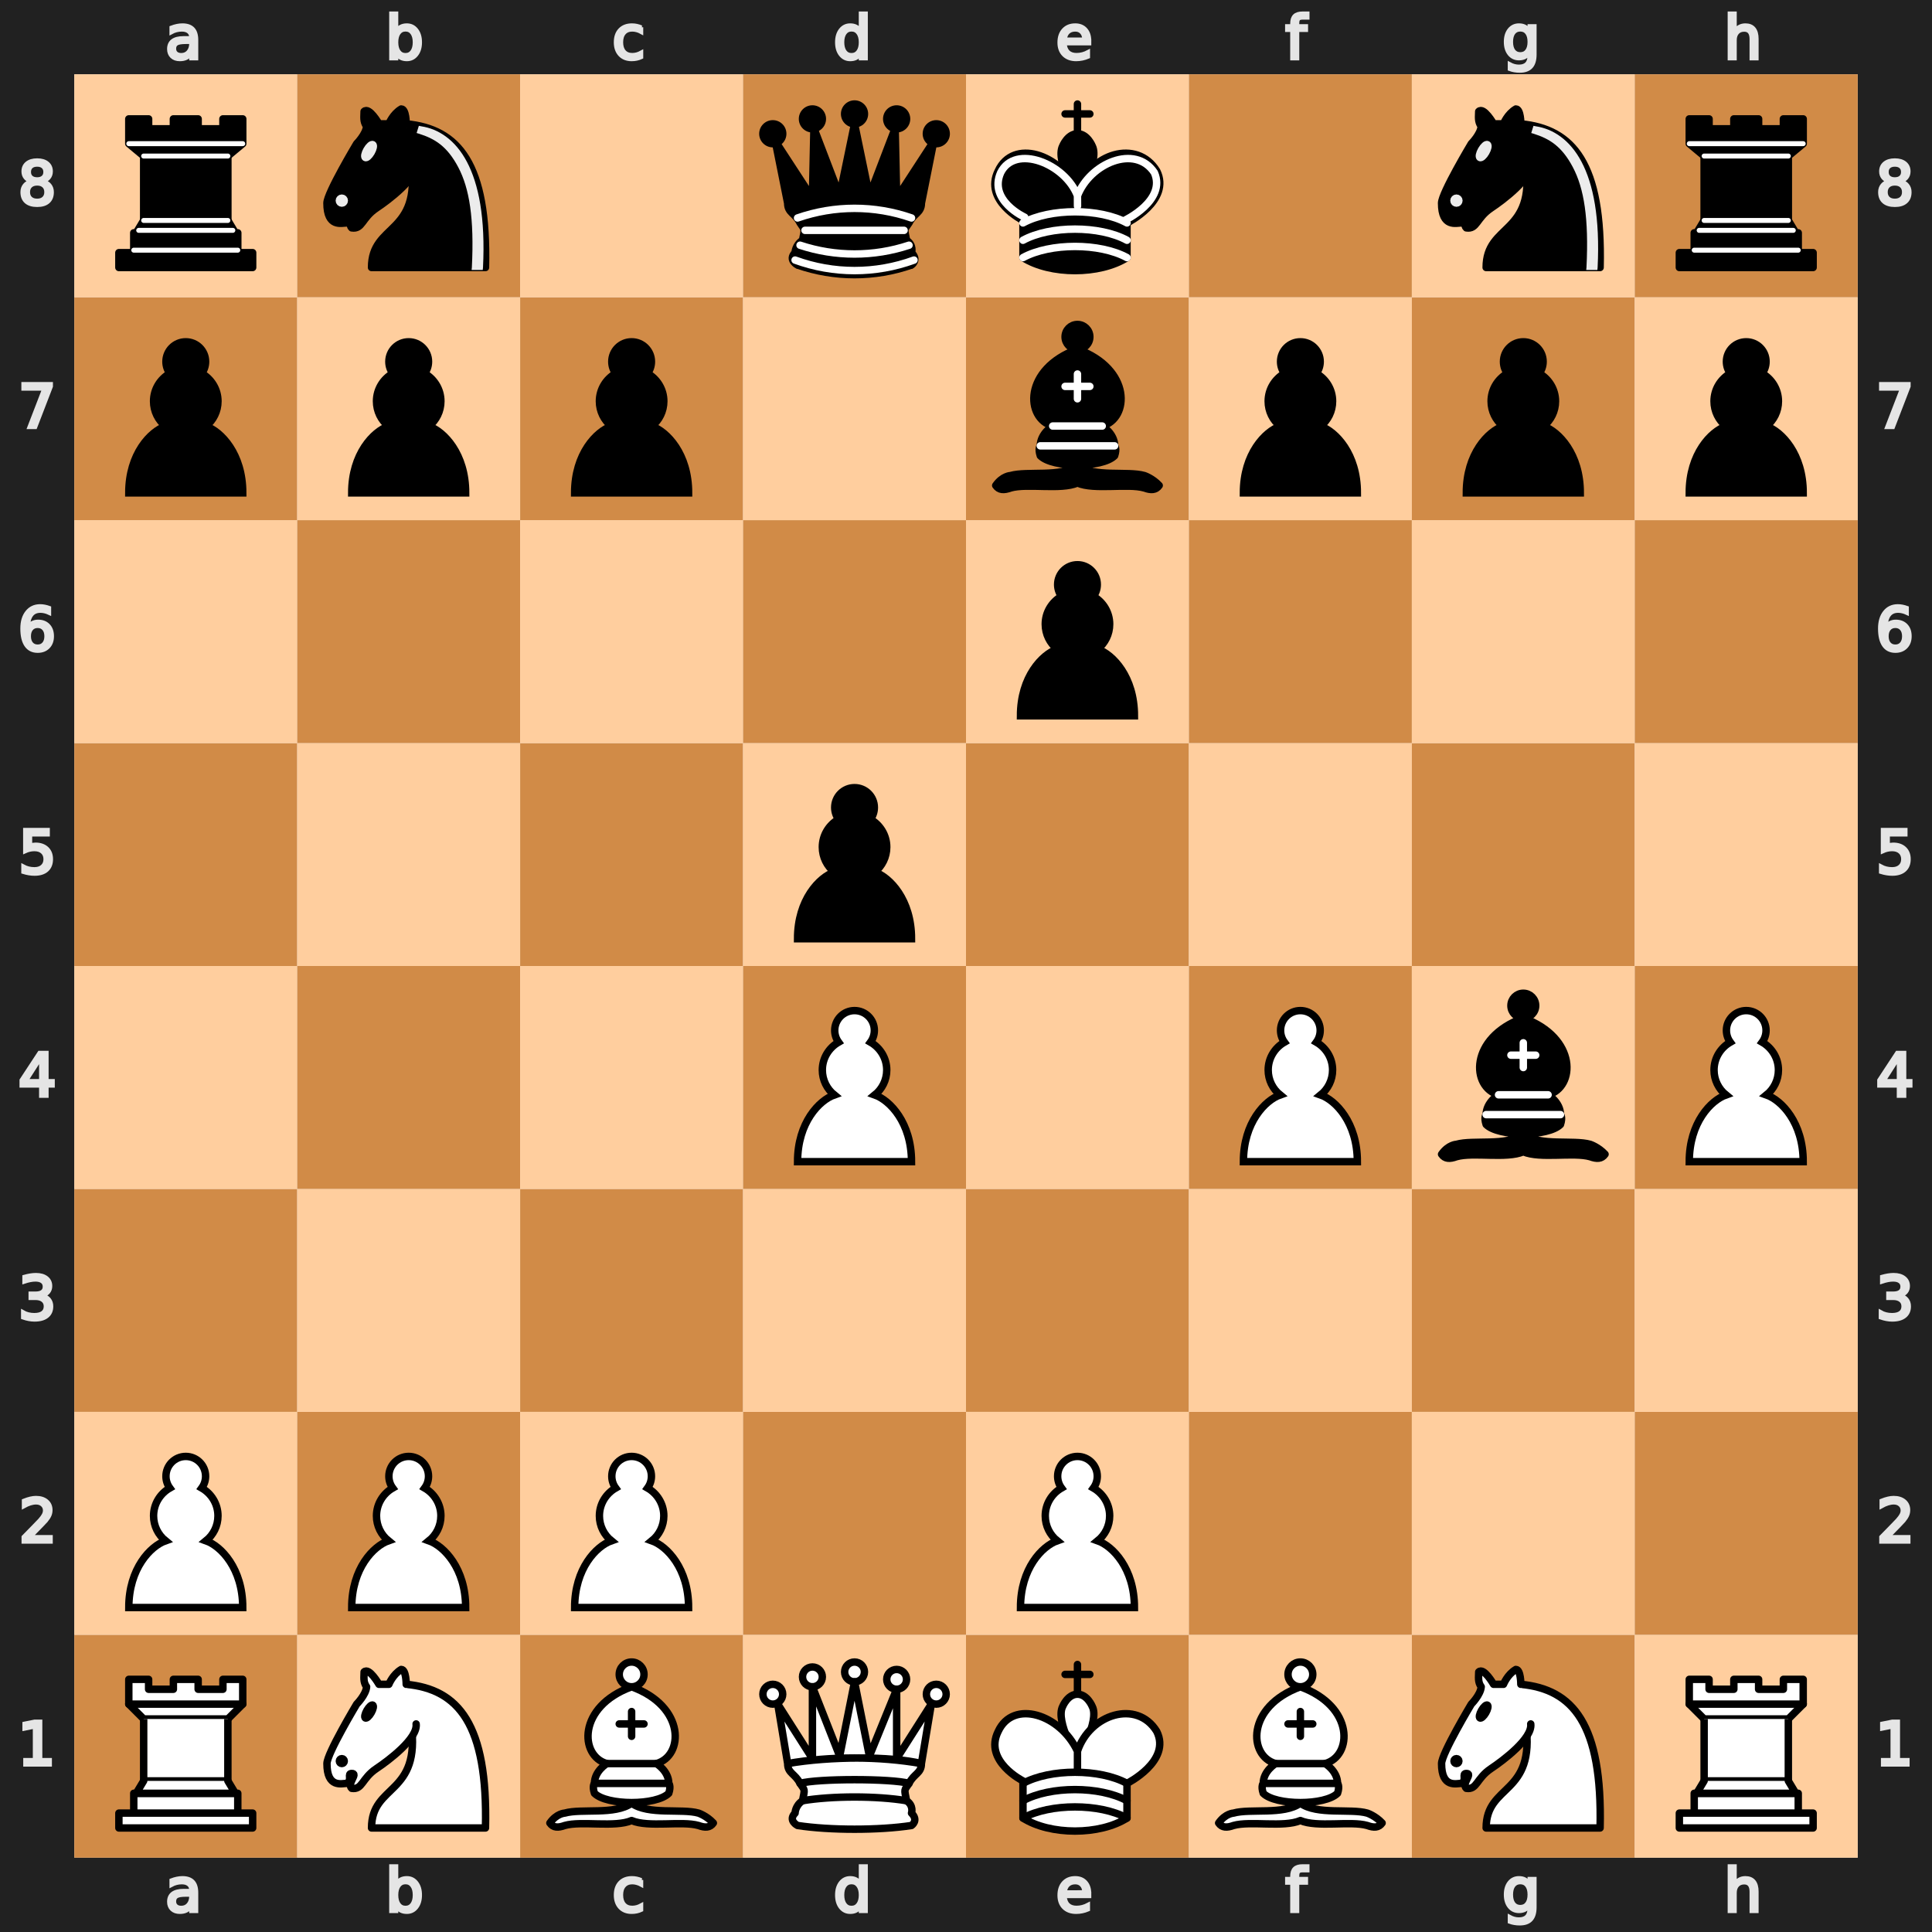
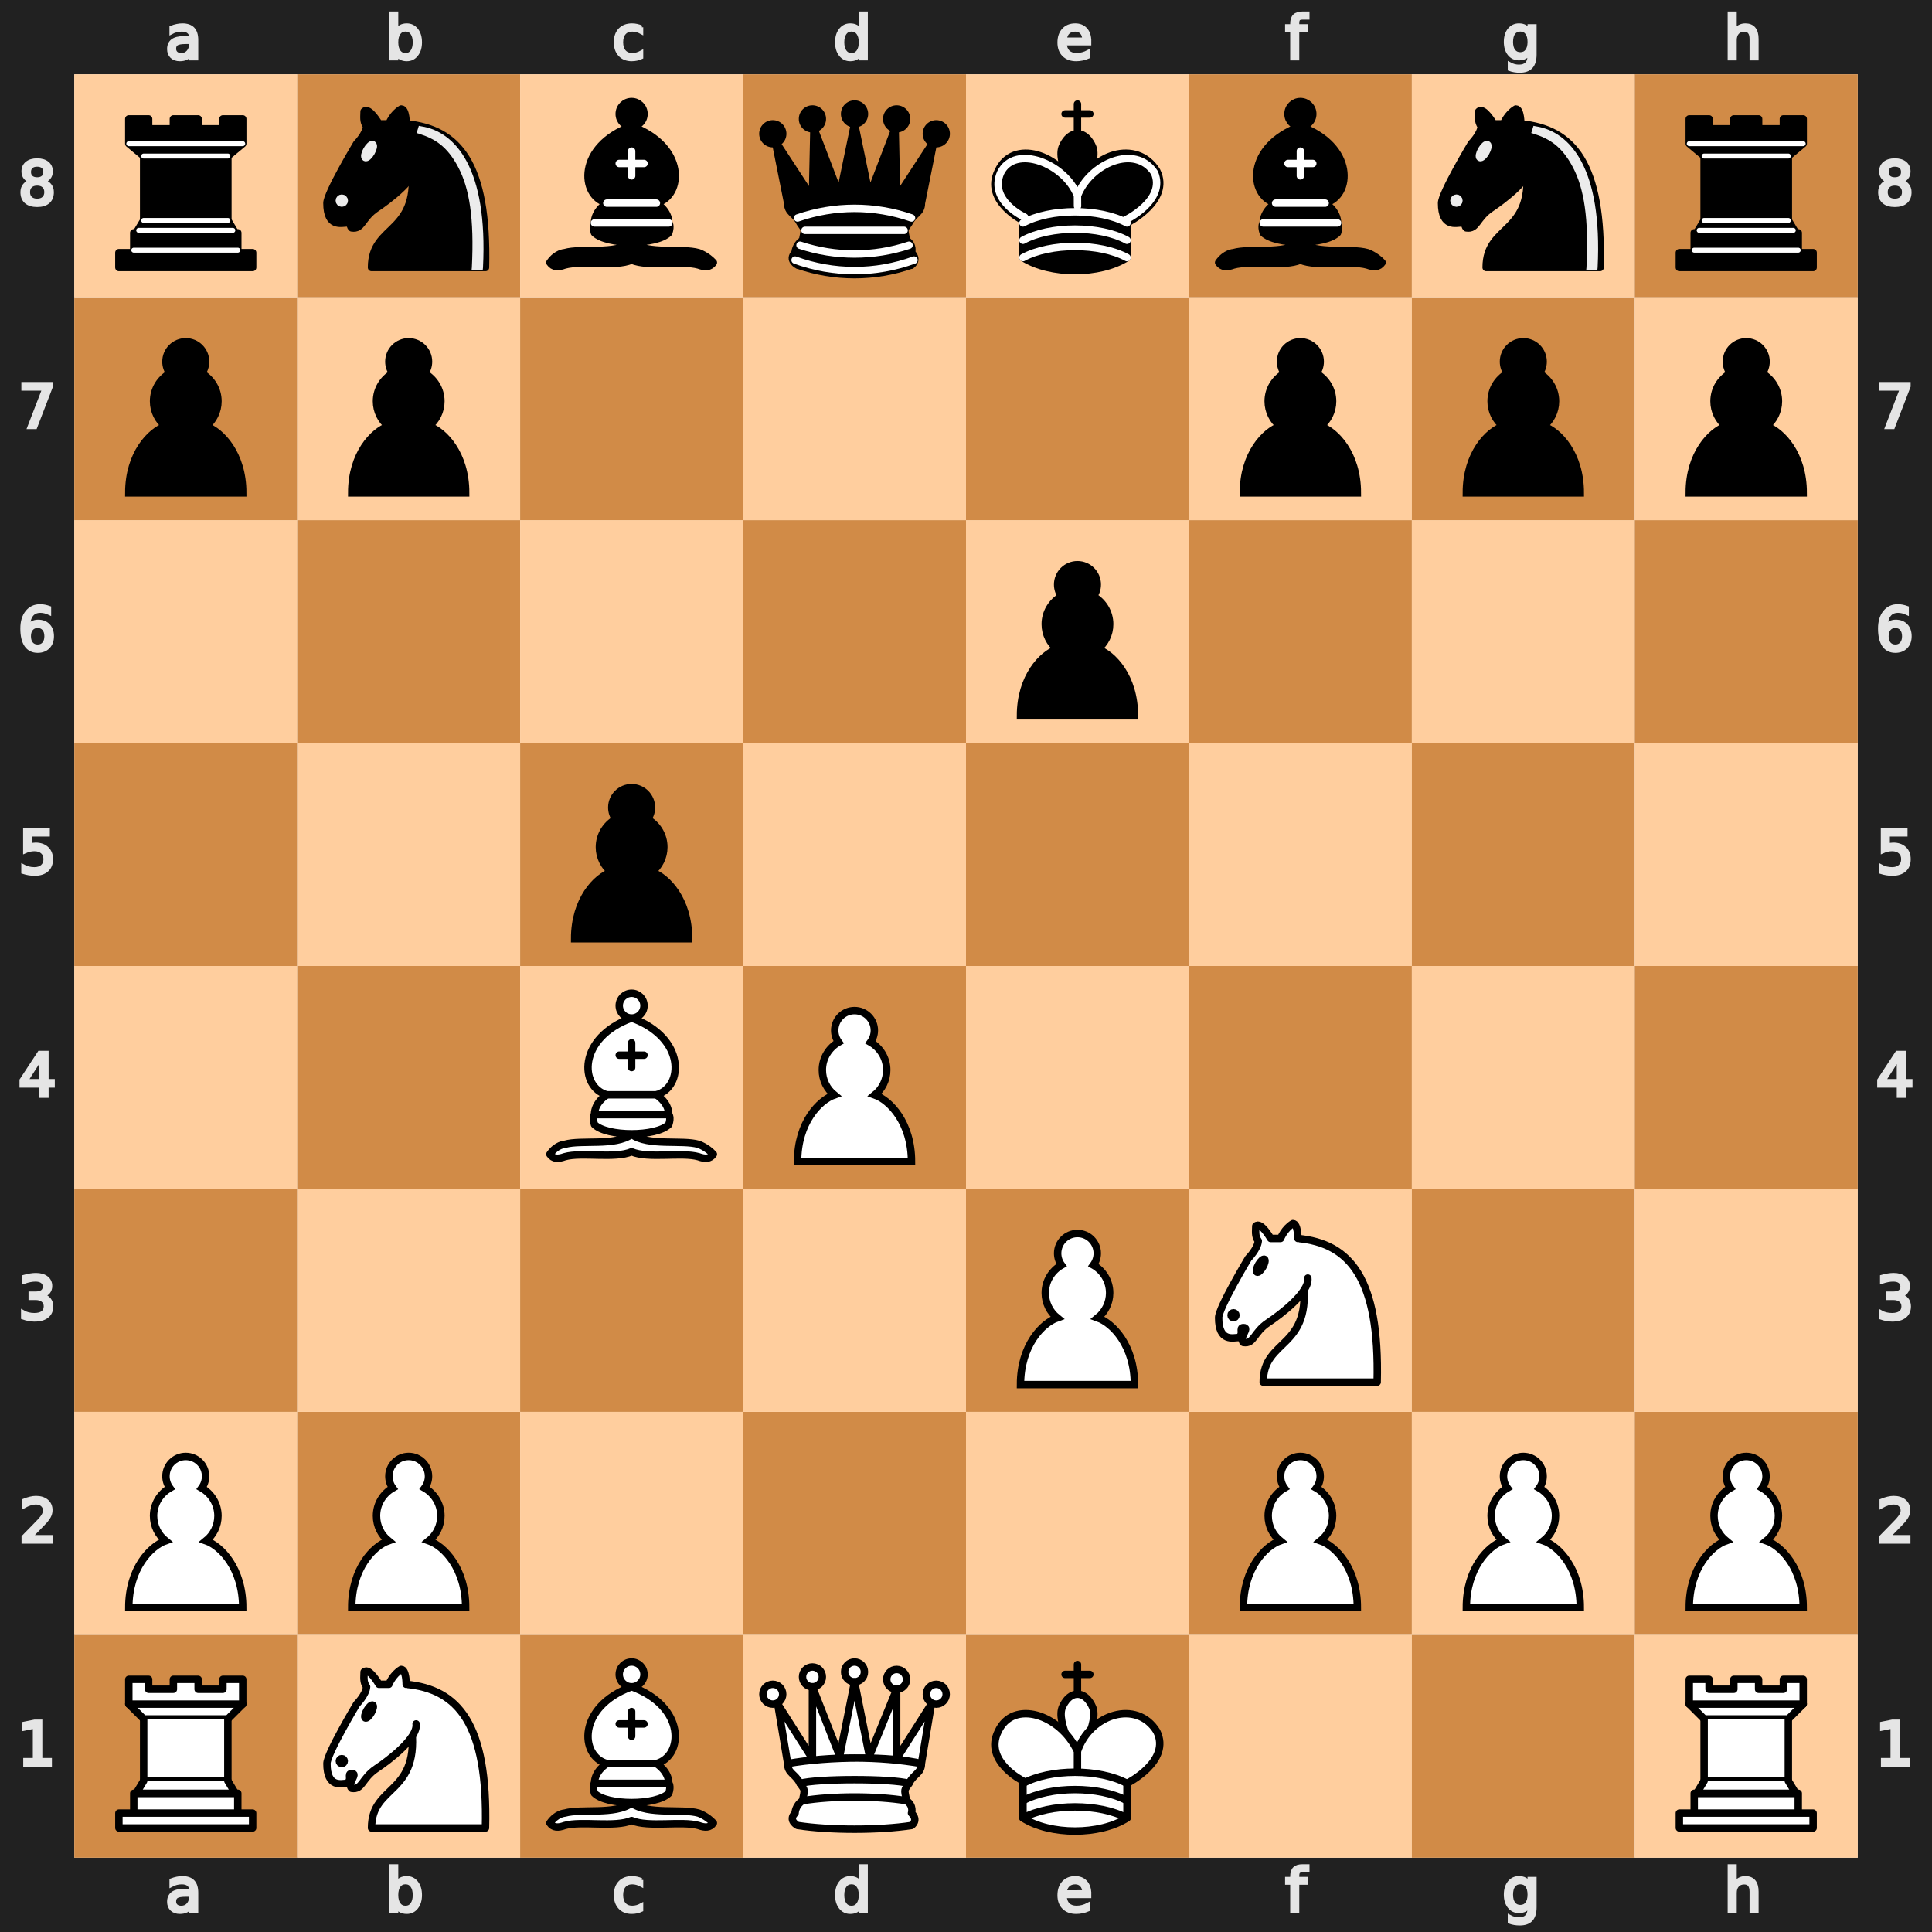
<svg xmlns="http://www.w3.org/2000/svg" xmlns:xlink="http://www.w3.org/1999/xlink" viewBox="0 0 390 390">
  <defs>
    <g id="white-pawn" class="white pawn">
      <path d="M22.5 9c-2.21 0-4 1.79-4 4 0 .89.29 1.71.78 2.38C17.33 16.5 16 18.59 16 21c0 2.03.94 3.84 2.41 5.03-3 1.06-7.41 5.55-7.41 13.47h23c0-7.92-4.41-12.41-7.41-13.47 1.47-1.19 2.41-3 2.41-5.03 0-2.41-1.33-4.5-3.28-5.62.49-.67.78-1.49.78-2.38 0-2.21-1.79-4-4-4z" fill="#fff" stroke="#000" stroke-width="1.5" stroke-linecap="round" />
    </g>
    <g id="white-knight" class="white knight" fill="none" fill-rule="evenodd" stroke="#000" stroke-width="1.5" stroke-linecap="round" stroke-linejoin="round">
      <path d="M 22,10 C 32.5,11 38.5,18 38,39 L 15,39 C 15,30 25,32.5 23,18" style="fill:#ffffff; stroke:#000000;" />
      <path d="M 24,18 C 24.38,20.91 18.45,25.37 16,27 C 13,29 13.18,31.34 11,31 C 9.958,30.06 12.41,27.96 11,28 C 10,28 11.19,29.23 10,30 C 9,30 5.997,31 6,26 C 6,24 12,14 12,14 C 12,14 13.89,12.1 14,10.5 C 13.27,9.506 13.5,8.5 13.5,7.5 C 14.5,6.5 16.5,10 16.5,10 L 18.5,10 C 18.5,10 19.28,8.008 21,7 C 22,7 22,10 22,10" style="fill:#ffffff; stroke:#000000;" />
      <path d="M 9.5 25.5 A 0.5 0.5 0 1 1 8.5,25.5 A 0.5 0.5 0 1 1 9.5 25.5 z" style="fill:#000000; stroke:#000000;" />
      <path d="M 15 15.5 A 0.5 1.5 0 1 1 14,15.5 A 0.5 1.5 0 1 1 15 15.5 z" transform="matrix(0.866,0.5,-0.5,0.866,9.693,-5.173)" style="fill:#000000; stroke:#000000;" />
    </g>
    <g id="white-bishop" class="white bishop" fill="none" fill-rule="evenodd" stroke="#000" stroke-width="1.5" stroke-linecap="round" stroke-linejoin="round">
      <g fill="#fff" stroke-linecap="butt">
        <path d="M9 36c3.39-.97 10.11.43 13.5-2 3.39 2.43 10.11 1.03 13.5 2 0 0 1.65.54 3 2-.68.97-1.65.99-3 .5-3.39-.97-10.11.46-13.5-1-3.39 1.46-10.11.03-13.5 1-1.354.49-2.323.47-3-.5 1.354-1.94 3-2 3-2zM15 32c2.5 2.5 12.5 2.5 15 0 .5-1.5 0-2 0-2 0-2.5-2.5-4-2.5-4 5.5-1.5 6-11.5-5-15.5-11 4-10.5 14-5 15.5 0 0-2.5 1.5-2.5 4 0 0-.5.5 0 2zM25 8a2.5 2.5 0 1 1-5 0 2.5 2.5 0 1 1 5 0z" />
      </g>
      <path d="M17.5 26h10M15 30h15m-7.5-14.5v5M20 18h5" stroke-linejoin="miter" />
    </g>
    <g id="white-rook" class="white rook" fill="#fff" fill-rule="evenodd" stroke="#000" stroke-width="1.5" stroke-linecap="round" stroke-linejoin="round">
      <path d="M9 39h27v-3H9v3zM12 36v-4h21v4H12zM11 14V9h4v2h5V9h5v2h5V9h4v5" stroke-linecap="butt" />
      <path d="M34 14l-3 3H14l-3-3" />
      <path d="M31 17v12.5H14V17" stroke-linecap="butt" stroke-linejoin="miter" />
      <path d="M31 29.5l1.5 2.5h-20l1.5-2.5" />
      <path d="M11 14h23" fill="none" stroke-linejoin="miter" />
    </g>
    <g id="white-queen" class="white queen" fill="#fff" fill-rule="evenodd" stroke="#000" stroke-width="1.5" stroke-linecap="round" stroke-linejoin="round">
      <path d="M8 12a2 2 0 1 1-4 0 2 2 0 1 1 4 0zM24.5 7.5a2 2 0 1 1-4 0 2 2 0 1 1 4 0zM41 12a2 2 0 1 1-4 0 2 2 0 1 1 4 0zM16 8.5a2 2 0 1 1-4 0 2 2 0 1 1 4 0zM33 9a2 2 0 1 1-4 0 2 2 0 1 1 4 0z" />
      <path d="M9 26c8.5-1.5 21-1.5 27 0l2-12-7 11V11l-5.5 13.5-3-15-3 15-5.5-14V25L7 14l2 12zM9 26c0 2 1.5 2 2.5 4 1 1.5 1 1 .5 3.5-1.5 1-1.5 2.5-1.5 2.5-1.5 1.5.5 2.5.5 2.5 6.5 1 16.5 1 23 0 0 0 1.5-1 0-2.5 0 0 .5-1.5-1-2.5-.5-2.5-.5-2 .5-3.5 1-2 2.5-2 2.5-4-8.5-1.5-18.5-1.5-27 0z" stroke-linecap="butt" />
      <path d="M11.5 30c3.5-1 18.5-1 22 0M12 33.5c6-1 15-1 21 0" fill="none" />
    </g>
    <g id="white-king" class="white king" fill="none" fill-rule="evenodd" stroke="#000" stroke-width="1.5" stroke-linecap="round" stroke-linejoin="round">
      <path d="M22.5 11.63V6M20 8h5" stroke-linejoin="miter" />
      <path d="M22.5 25s4.5-7.5 3-10.5c0 0-1-2.5-3-2.5s-3 2.5-3 2.5c-1.5 3 3 10.5 3 10.5" fill="#fff" stroke-linecap="butt" stroke-linejoin="miter" />
      <path d="M11.5 37c5.5 3.5 15.5 3.5 21 0v-7s9-4.5 6-10.5c-4-6.5-13.5-3.5-16 4V27v-3.5c-3.5-7.5-13-10.5-16-4-3 6 5 10 5 10V37z" fill="#fff" />
      <path d="M11.5 30c5.5-3 15.5-3 21 0m-21 3.5c5.5-3 15.5-3 21 0m-21 3.5c5.5-3 15.5-3 21 0" />
    </g>
    <g id="black-pawn" class="black pawn">
      <path d="M22.5 9c-2.21 0-4 1.79-4 4 0 .89.29 1.71.78 2.38C17.33 16.5 16 18.59 16 21c0 2.03.94 3.84 2.41 5.03-3 1.06-7.41 5.55-7.41 13.47h23c0-7.92-4.41-12.41-7.41-13.47 1.47-1.19 2.41-3 2.41-5.03 0-2.41-1.33-4.5-3.28-5.62.49-.67.78-1.49.78-2.38 0-2.21-1.79-4-4-4z" fill="#000" stroke="#000" stroke-width="1.5" stroke-linecap="round" />
    </g>
    <g id="black-knight" class="black knight" fill="none" fill-rule="evenodd" stroke="#000" stroke-width="1.5" stroke-linecap="round" stroke-linejoin="round">
      <path d="M 22,10 C 32.5,11 38.5,18 38,39 L 15,39 C 15,30 25,32.5 23,18" style="fill:#000000; stroke:#000000;" />
      <path d="M 24,18 C 24.38,20.91 18.45,25.37 16,27 C 13,29 13.18,31.34 11,31 C 9.958,30.06 12.41,27.96 11,28 C 10,28 11.19,29.23 10,30 C 9,30 5.997,31 6,26 C 6,24 12,14 12,14 C 12,14 13.89,12.1 14,10.5 C 13.27,9.506 13.5,8.5 13.5,7.5 C 14.5,6.5 16.5,10 16.5,10 L 18.5,10 C 18.5,10 19.28,8.008 21,7 C 22,7 22,10 22,10" style="fill:#000000; stroke:#000000;" />
      <path d="M 9.5 25.5 A 0.5 0.5 0 1 1 8.5,25.5 A 0.5 0.5 0 1 1 9.5 25.5 z" style="fill:#ececec; stroke:#ececec;" />
      <path d="M 15 15.5 A 0.5 1.5 0 1 1 14,15.5 A 0.5 1.5 0 1 1 15 15.5 z" transform="matrix(0.866,0.5,-0.5,0.866,9.693,-5.173)" style="fill:#ececec; stroke:#ececec;" />
      <path d="M 24.55,10.4 L 24.1,11.85 L 24.6,12 C 27.75,13 30.25,14.49 32.5,18.75 C 34.75,23.01 35.75,29.06 35.25,39 L 35.2,39.5 L 37.45,39.5 L 37.5,39 C 38,28.94 36.62,22.15 34.25,17.66 C 31.88,13.17 28.46,11.02 25.06,10.5 L 24.55,10.4 z " style="fill:#ececec; stroke:none;" />
    </g>
    <g id="black-bishop" class="black bishop" fill="none" fill-rule="evenodd" stroke="#000" stroke-width="1.5" stroke-linecap="round" stroke-linejoin="round">
      <path d="M9 36c3.39-.97 10.11.43 13.5-2 3.39 2.43 10.11 1.03 13.5 2 0 0 1.65.54 3 2-.68.97-1.65.99-3 .5-3.39-.97-10.11.46-13.5-1-3.39 1.46-10.11.03-13.5 1-1.354.49-2.323.47-3-.5 1.354-1.94 3-2 3-2zm6-4c2.5 2.5 12.5 2.5 15 0 .5-1.5 0-2 0-2 0-2.5-2.5-4-2.5-4 5.5-1.5 6-11.5-5-15.5-11 4-10.5 14-5 15.5 0 0-2.5 1.5-2.5 4 0 0-.5.5 0 2zM25 8a2.5 2.5 0 1 1-5 0 2.5 2.5 0 1 1 5 0z" fill="#000" stroke-linecap="butt" />
      <path d="M17.5 26h10M15 30h15m-7.5-14.5v5M20 18h5" stroke="#fff" stroke-linejoin="miter" />
    </g>
    <g id="black-rook" class="black rook" fill="#000" fill-rule="evenodd" stroke="#000" stroke-width="1.5" stroke-linecap="round" stroke-linejoin="round">
      <path d="M9 39h27v-3H9v3zM12.5 32l1.5-2.5h17l1.5 2.5h-20zM12 36v-4h21v4H12z" stroke-linecap="butt" />
      <path d="M14 29.5v-13h17v13H14z" stroke-linecap="butt" stroke-linejoin="miter" />
      <path d="M14 16.5L11 14h23l-3 2.5H14zM11 14V9h4v2h5V9h5v2h5V9h4v5H11z" stroke-linecap="butt" />
      <path d="M12 35.5h21M13 31.5h19M14 29.5h17M14 16.5h17M11 14h23" fill="none" stroke="#fff" stroke-width="1" stroke-linejoin="miter" />
    </g>
    <g id="black-queen" class="black queen" fill="#000" fill-rule="evenodd" stroke="#000" stroke-width="1.5" stroke-linecap="round" stroke-linejoin="round">
      <g fill="#000" stroke="none">
        <circle cx="6" cy="12" r="2.75" />
        <circle cx="14" cy="9" r="2.75" />
        <circle cx="22.5" cy="8" r="2.75" />
        <circle cx="31" cy="9" r="2.75" />
        <circle cx="39" cy="12" r="2.75" />
      </g>
      <path d="M9 26c8.5-1.5 21-1.5 27 0l2.5-12.5L31 25l-.3-14.1-5.2 13.6-3-14.5-3 14.5-5.2-13.6L14 25 6.5 13.5 9 26zM9 26c0 2 1.5 2 2.5 4 1 1.5 1 1 .5 3.5-1.5 1-1.5 2.5-1.5 2.5-1.5 1.5.5 2.5.5 2.5 6.5 1 16.5 1 23 0 0 0 1.5-1 0-2.5 0 0 .5-1.5-1-2.5-.5-2.5-.5-2 .5-3.5 1-2 2.5-2 2.5-4-8.5-1.5-18.5-1.5-27 0z" stroke-linecap="butt" />
      <path d="M11 38.5a35 35 1 0 0 23 0" fill="none" stroke-linecap="butt" />
      <path d="M11 29a35 35 1 0 1 23 0M12.5 31.5h20M11.5 34.5a35 35 1 0 0 22 0M10.5 37.5a35 35 1 0 0 24 0" fill="none" stroke="#fff" />
    </g>
    <g id="black-king" class="black king" fill="none" fill-rule="evenodd" stroke="#000" stroke-width="1.5" stroke-linecap="round" stroke-linejoin="round">
      <path d="M22.5 11.63V6" stroke-linejoin="miter" />
      <path d="M22.5 25s4.5-7.5 3-10.5c0 0-1-2.5-3-2.5s-3 2.5-3 2.5c-1.5 3 3 10.5 3 10.5" fill="#000" stroke-linecap="butt" stroke-linejoin="miter" />
      <path d="M11.5 37c5.5 3.5 15.5 3.5 21 0v-7s9-4.5 6-10.5c-4-6.5-13.5-3.5-16 4V27v-3.5c-3.5-7.5-13-10.5-16-4-3 6 5 10 5 10V37z" fill="#000" />
      <path d="M20 8h5" stroke-linejoin="miter" />
      <path d="M32 29.5s8.5-4 6.03-9.65C34.15 14 25 18 22.5 24.5l.01 2.1-.01-2.1C20 18 9.906 14 6.997 19.85c-2.497 5.65 4.853 9 4.853 9M11.5 30c5.5-3 15.5-3 21 0m-21 3.5c5.5-3 15.5-3 21 0m-21 3.5c5.5-3 15.5-3 21 0" stroke="#fff" />
    </g>
  </defs>
  <rect x="7.5" y="7.5" width="375" height="375" fill="none" stroke="#212121" stroke-width="15" />
  <g transform="translate(20, 1) scale(0.75, 0.75)" fill="#e5e5e5" stroke="#e5e5e5">
    <path d="M23.328 10.016q-1.742 0-2.414.398-.672.398-.672 1.36 0 .765.5 1.218.508.445 1.375.445 1.196 0 1.914-.843.727-.852.727-2.258v-.32zm2.867-.594v4.992h-1.437v-1.328q-.492.797-1.227 1.18-.734.375-1.797.375-1.343 0-2.14-.75-.79-.758-.79-2.024 0-1.476.985-2.226.992-.75 2.953-.75h2.016V8.75q0-.992-.656-1.531-.649-.547-1.829-.547-.75 0-1.46.18-.711.18-1.368.539V6.062q.79-.304 1.532-.453.742-.156 1.445-.156 1.898 0 2.836.984.937.985.937 2.985z" />
  </g>
  <g transform="translate(20, 375) scale(0.75, 0.75)" fill="#e5e5e5" stroke="#e5e5e5">
    <path d="M23.328 10.016q-1.742 0-2.414.398-.672.398-.672 1.36 0 .765.5 1.218.508.445 1.375.445 1.196 0 1.914-.843.727-.852.727-2.258v-.32zm2.867-.594v4.992h-1.437v-1.328q-.492.797-1.227 1.18-.734.375-1.797.375-1.343 0-2.14-.75-.79-.758-.79-2.024 0-1.476.985-2.226.992-.75 2.953-.75h2.016V8.75q0-.992-.656-1.531-.649-.547-1.829-.547-.75 0-1.46.18-.711.18-1.368.539V6.062q.79-.304 1.532-.453.742-.156 1.445-.156 1.898 0 2.836.984.937.985.937 2.985z" />
  </g>
  <g transform="translate(65, 1) scale(0.75, 0.75)" fill="#e5e5e5" stroke="#e5e5e5">
    <path d="M24.922 10.047q0-1.586-.656-2.485-.649-.906-1.79-.906-1.14 0-1.796.906-.649.899-.649 2.485 0 1.586.649 2.492.656.898 1.797.898 1.14 0 1.789-.898.656-.906.656-2.492zm-4.89-3.055q.452-.781 1.14-1.156.695-.383 1.656-.383 1.594 0 2.586 1.266 1 1.265 1 3.328 0 2.062-1 3.328-.992 1.266-2.586 1.266-.96 0-1.656-.375-.688-.383-1.14-1.164v1.312h-1.446V2.258h1.445z" />
  </g>
  <g transform="translate(65, 375) scale(0.75, 0.75)" fill="#e5e5e5" stroke="#e5e5e5">
    <path d="M24.922 10.047q0-1.586-.656-2.485-.649-.906-1.79-.906-1.14 0-1.796.906-.649.899-.649 2.485 0 1.586.649 2.492.656.898 1.797.898 1.14 0 1.789-.898.656-.906.656-2.492zm-4.89-3.055q.452-.781 1.14-1.156.695-.383 1.656-.383 1.594 0 2.586 1.266 1 1.265 1 3.328 0 2.062-1 3.328-.992 1.266-2.586 1.266-.96 0-1.656-.375-.688-.383-1.14-1.164v1.312h-1.446V2.258h1.445z" />
  </g>
  <g transform="translate(110, 1) scale(0.75, 0.75)" fill="#e5e5e5" stroke="#e5e5e5">
    <path d="M25.96 6v1.344q-.608-.336-1.226-.5-.609-.172-1.234-.172-1.398 0-2.172.89-.773.883-.773 2.485 0 1.601.773 2.492.774.883 2.172.883.625 0 1.234-.164.618-.172 1.227-.508v1.328q-.602.281-1.25.422-.64.14-1.367.14-1.977 0-3.14-1.242-1.165-1.242-1.165-3.351 0-2.14 1.172-3.367 1.18-1.227 3.227-1.227.664 0 1.296.14.633.134 1.227.407z" />
  </g>
  <g transform="translate(110, 375) scale(0.75, 0.75)" fill="#e5e5e5" stroke="#e5e5e5">
    <path d="M25.96 6v1.344q-.608-.336-1.226-.5-.609-.172-1.234-.172-1.398 0-2.172.89-.773.883-.773 2.485 0 1.601.773 2.492.774.883 2.172.883.625 0 1.234-.164.618-.172 1.227-.508v1.328q-.602.281-1.25.422-.64.14-1.367.14-1.977 0-3.14-1.242-1.165-1.242-1.165-3.351 0-2.14 1.172-3.367 1.18-1.227 3.227-1.227.664 0 1.296.14.633.134 1.227.407z" />
  </g>
  <g transform="translate(155, 1) scale(0.75, 0.75)" fill="#e5e5e5" stroke="#e5e5e5">
    <path d="M24.973 6.992V2.258h1.437v12.156h-1.437v-1.312q-.453.78-1.149 1.164-.687.375-1.656.375-1.586 0-2.586-1.266-.992-1.266-.992-3.328 0-2.063.992-3.328 1-1.266 2.586-1.266.969 0 1.656.383.696.375 1.149 1.156zm-4.899 3.055q0 1.586.649 2.492.656.898 1.797.898 1.14 0 1.796-.898.657-.906.657-2.492 0-1.586-.657-2.485-.656-.906-1.796-.906-1.141 0-1.797.906-.649.899-.649 2.485z" />
  </g>
  <g transform="translate(155, 375) scale(0.75, 0.75)" fill="#e5e5e5" stroke="#e5e5e5">
    <path d="M24.973 6.992V2.258h1.437v12.156h-1.437v-1.312q-.453.78-1.149 1.164-.687.375-1.656.375-1.586 0-2.586-1.266-.992-1.266-.992-3.328 0-2.063.992-3.328 1-1.266 2.586-1.266.969 0 1.656.383.696.375 1.149 1.156zm-4.899 3.055q0 1.586.649 2.492.656.898 1.797.898 1.14 0 1.796-.898.657-.906.657-2.492 0-1.586-.657-2.485-.656-.906-1.796-.906-1.141 0-1.797.906-.649.899-.649 2.485z" />
  </g>
  <g transform="translate(200, 1) scale(0.75, 0.75)" fill="#e5e5e5" stroke="#e5e5e5">
    <path d="M26.555 9.68v.703h-6.61q.094 1.484.89 2.265.806.774 2.235.774.828 0 1.602-.203.781-.203 1.547-.61v1.36q-.774.328-1.586.5-.813.172-1.649.172-2.093 0-3.32-1.22-1.219-1.218-1.219-3.296 0-2.148 1.157-3.406 1.164-1.266 3.132-1.266 1.766 0 2.79 1.14 1.03 1.134 1.03 3.087zm-1.438-.422q-.015-1.18-.664-1.883-.64-.703-1.703-.703-1.203 0-1.93.68-.718.68-.828 1.914z" />
  </g>
  <g transform="translate(200, 375) scale(0.75, 0.75)" fill="#e5e5e5" stroke="#e5e5e5">
    <path d="M26.555 9.68v.703h-6.61q.094 1.484.89 2.265.806.774 2.235.774.828 0 1.602-.203.781-.203 1.547-.61v1.36q-.774.328-1.586.5-.813.172-1.649.172-2.093 0-3.32-1.22-1.219-1.218-1.219-3.296 0-2.148 1.157-3.406 1.164-1.266 3.132-1.266 1.766 0 2.79 1.14 1.03 1.134 1.03 3.087zm-1.438-.422q-.015-1.18-.664-1.883-.64-.703-1.703-.703-1.203 0-1.93.68-.718.68-.828 1.914z" />
  </g>
  <g transform="translate(245, 1) scale(0.75, 0.75)" fill="#e5e5e5" stroke="#e5e5e5">
    <path d="M25.285 2.258v1.195H23.91q-.773 0-1.078.313-.297.312-.297 1.125v.773h2.367v1.117h-2.367v7.633H21.09V6.781h-1.375V5.664h1.375v-.61q0-1.46.68-2.124.68-.672 2.156-.672z" />
  </g>
  <g transform="translate(245, 375) scale(0.75, 0.75)" fill="#e5e5e5" stroke="#e5e5e5">
    <path d="M25.285 2.258v1.195H23.91q-.773 0-1.078.313-.297.312-.297 1.125v.773h2.367v1.117h-2.367v7.633H21.09V6.781h-1.375V5.664h1.375v-.61q0-1.46.68-2.124.68-.672 2.156-.672z" />
  </g>
  <g transform="translate(290, 1) scale(0.75, 0.75)" fill="#e5e5e5" stroke="#e5e5e5">
    <path d="M24.973 9.937q0-1.562-.649-2.421-.64-.86-1.804-.86-1.157 0-1.805.86-.64.859-.64 2.421 0 1.555.64 2.415.648.859 1.805.859 1.164 0 1.804-.86.649-.859.649-2.414zm1.437 3.391q0 2.234-.992 3.32-.992 1.094-3.04 1.094-.757 0-1.429-.117-.672-.11-1.304-.344v-1.398q.632.344 1.25.508.617.164 1.257.164 1.414 0 2.118-.743.703-.734.703-2.226v-.711q-.446.773-1.141 1.156-.695.383-1.664.383-1.61 0-2.594-1.227-.984-1.226-.984-3.25 0-2.03.984-3.257.985-1.227 2.594-1.227.969 0 1.664.383t1.14 1.156V5.664h1.438z" />
  </g>
  <g transform="translate(290, 375) scale(0.75, 0.75)" fill="#e5e5e5" stroke="#e5e5e5">
    <path d="M24.973 9.937q0-1.562-.649-2.421-.64-.86-1.804-.86-1.157 0-1.805.86-.64.859-.64 2.421 0 1.555.64 2.415.648.859 1.805.859 1.164 0 1.804-.86.649-.859.649-2.414zm1.437 3.391q0 2.234-.992 3.32-.992 1.094-3.04 1.094-.757 0-1.429-.117-.672-.11-1.304-.344v-1.398q.632.344 1.25.508.617.164 1.257.164 1.414 0 2.118-.743.703-.734.703-2.226v-.711q-.446.773-1.141 1.156-.695.383-1.664.383-1.61 0-2.594-1.227-.984-1.226-.984-3.25 0-2.03.984-3.257.985-1.227 2.594-1.227.969 0 1.664.383t1.14 1.156V5.664h1.438z" />
  </g>
  <g transform="translate(335, 1) scale(0.75, 0.75)" fill="#e5e5e5" stroke="#e5e5e5">
    <path d="M26.164 9.133v5.281h-1.437V9.18q0-1.243-.485-1.86-.484-.617-1.453-.617-1.164 0-1.836.742-.672.742-.672 2.024v4.945h-1.445V2.258h1.445v4.765q.516-.789 1.211-1.18.703-.39 1.617-.39 1.508 0 2.282.938.773.93.773 2.742z" />
  </g>
  <g transform="translate(335, 375) scale(0.75, 0.75)" fill="#e5e5e5" stroke="#e5e5e5">
    <path d="M26.164 9.133v5.281h-1.437V9.18q0-1.243-.485-1.86-.484-.617-1.453-.617-1.164 0-1.836.742-.672.742-.672 2.024v4.945h-1.445V2.258h1.445v4.765q.516-.789 1.211-1.18.703-.39 1.617-.39 1.508 0 2.282.938.773.93.773 2.742z" />
  </g>
  <g transform="translate(0, 335) scale(0.75, 0.75)" fill="#e5e5e5" stroke="#e5e5e5">
    <path d="M6.754 26.996h2.578v-8.898l-2.805.562v-1.437l2.79-.563h1.578v10.336h2.578v1.328h-6.72z" />
  </g>
  <g transform="translate(375, 335) scale(0.75, 0.75)" fill="#e5e5e5" stroke="#e5e5e5">
    <path d="M6.754 26.996h2.578v-8.898l-2.805.562v-1.437l2.79-.563h1.578v10.336h2.578v1.328h-6.72z" />
  </g>
  <g transform="translate(0, 290) scale(0.75, 0.75)" fill="#e5e5e5" stroke="#e5e5e5">
    <path d="M8.195 26.996h5.508v1.328H6.297v-1.328q.898-.93 2.445-2.492 1.555-1.57 1.953-2.024.758-.851 1.055-1.437.305-.594.305-1.164 0-.93-.657-1.516-.648-.586-1.695-.586-.742 0-1.57.258-.82.258-1.758.781v-1.593q.953-.383 1.781-.578.828-.196 1.516-.196 1.812 0 2.89.906 1.079.907 1.079 2.422 0 .72-.274 1.368-.265.64-.976 1.515-.196.227-1.243 1.313-1.046 1.078-2.953 3.023z" />
  </g>
  <g transform="translate(375, 290) scale(0.75, 0.75)" fill="#e5e5e5" stroke="#e5e5e5">
    <path d="M8.195 26.996h5.508v1.328H6.297v-1.328q.898-.93 2.445-2.492 1.555-1.57 1.953-2.024.758-.851 1.055-1.437.305-.594.305-1.164 0-.93-.657-1.516-.648-.586-1.695-.586-.742 0-1.57.258-.82.258-1.758.781v-1.593q.953-.383 1.781-.578.828-.196 1.516-.196 1.812 0 2.89.906 1.079.907 1.079 2.422 0 .72-.274 1.368-.265.64-.976 1.515-.196.227-1.243 1.313-1.046 1.078-2.953 3.023z" />
  </g>
  <g transform="translate(0, 245) scale(0.75, 0.75)" fill="#e5e5e5" stroke="#e5e5e5">
    <path d="M11.434 22.035q1.132.242 1.765 1.008.64.766.64 1.89 0 1.727-1.187 2.672-1.187.946-3.375.946-.734 0-1.515-.149-.774-.14-1.602-.43V26.45q.656.383 1.438.578.78.196 1.632.196 1.485 0 2.258-.586.782-.586.782-1.703 0-1.032-.727-1.61-.719-.586-2.008-.586h-1.36v-1.297h1.423q1.164 0 1.78-.46.618-.47.618-1.344 0-.899-.64-1.375-.633-.485-1.82-.485-.65 0-1.391.141-.743.14-1.633.437V16.95q.898-.25 1.68-.375.788-.125 1.484-.125 1.797 0 2.844.82 1.046.813 1.046 2.204 0 .968-.554 1.64-.555.664-1.578.922z" />
  </g>
  <g transform="translate(375, 245) scale(0.75, 0.75)" fill="#e5e5e5" stroke="#e5e5e5">
    <path d="M11.434 22.035q1.132.242 1.765 1.008.64.766.64 1.89 0 1.727-1.187 2.672-1.187.946-3.375.946-.734 0-1.515-.149-.774-.14-1.602-.43V26.45q.656.383 1.438.578.78.196 1.632.196 1.485 0 2.258-.586.782-.586.782-1.703 0-1.032-.727-1.61-.719-.586-2.008-.586h-1.36v-1.297h1.423q1.164 0 1.78-.46.618-.47.618-1.344 0-.899-.64-1.375-.633-.485-1.82-.485-.65 0-1.391.141-.743.14-1.633.437V16.95q.898-.25 1.68-.375.788-.125 1.484-.125 1.797 0 2.844.82 1.046.813 1.046 2.204 0 .968-.554 1.64-.555.664-1.578.922z" />
  </g>
  <g transform="translate(0, 200) scale(0.75, 0.75)" fill="#e5e5e5" stroke="#e5e5e5">
    <path d="M11.016 18.035L7.03 24.262h3.985zm-.414-1.375h1.984v7.602h1.664v1.312h-1.664v2.75h-1.57v-2.75H5.75v-1.523z" />
  </g>
  <g transform="translate(375, 200) scale(0.75, 0.75)" fill="#e5e5e5" stroke="#e5e5e5">
    <path d="M11.016 18.035L7.03 24.262h3.985zm-.414-1.375h1.984v7.602h1.664v1.312h-1.664v2.75h-1.57v-2.75H5.75v-1.523z" />
  </g>
  <g transform="translate(0, 155) scale(0.75, 0.75)" fill="#e5e5e5" stroke="#e5e5e5">
    <path d="M6.719 16.66h6.195v1.328h-4.75v2.86q.344-.118.688-.172.343-.063.687-.063 1.953 0 3.094 1.07 1.14 1.07 1.14 2.899 0 1.883-1.171 2.93-1.172 1.039-3.305 1.039-.735 0-1.5-.125-.758-.125-1.57-.375v-1.586q.703.383 1.453.57.75.188 1.586.188 1.351 0 2.14-.711.79-.711.79-1.93 0-1.219-.79-1.93-.789-.71-2.14-.71-.633 0-1.266.14-.625.14-1.281.438z" />
  </g>
  <g transform="translate(375, 155) scale(0.75, 0.75)" fill="#e5e5e5" stroke="#e5e5e5">
    <path d="M6.719 16.66h6.195v1.328h-4.75v2.86q.344-.118.688-.172.343-.063.687-.063 1.953 0 3.094 1.07 1.14 1.07 1.14 2.899 0 1.883-1.171 2.93-1.172 1.039-3.305 1.039-.735 0-1.5-.125-.758-.125-1.57-.375v-1.586q.703.383 1.453.57.75.188 1.586.188 1.351 0 2.14-.711.79-.711.79-1.93 0-1.219-.79-1.93-.789-.71-2.14-.71-.633 0-1.266.14-.625.14-1.281.438z" />
  </g>
  <g transform="translate(0, 110) scale(0.75, 0.75)" fill="#e5e5e5" stroke="#e5e5e5">
    <path d="M10.137 21.863q-1.063 0-1.688.727-.617.726-.617 1.992 0 1.258.617 1.992.625.727 1.688.727 1.062 0 1.68-.727.624-.734.624-1.992 0-1.266-.625-1.992-.617-.727-1.68-.727zm3.133-4.945v1.437q-.594-.28-1.204-.43-.601-.148-1.195-.148-1.562 0-2.39 1.055-.82 1.055-.938 3.188.46-.68 1.156-1.04.696-.367 1.531-.367 1.758 0 2.774 1.07 1.023 1.063 1.023 2.899 0 1.797-1.062 2.883-1.063 1.086-2.828 1.086-2.024 0-3.094-1.547-1.07-1.555-1.07-4.5 0-2.766 1.312-4.406 1.313-1.649 3.524-1.649.593 0 1.195.117.61.118 1.266.352z" />
  </g>
  <g transform="translate(375, 110) scale(0.75, 0.75)" fill="#e5e5e5" stroke="#e5e5e5">
    <path d="M10.137 21.863q-1.063 0-1.688.727-.617.726-.617 1.992 0 1.258.617 1.992.625.727 1.688.727 1.062 0 1.68-.727.624-.734.624-1.992 0-1.266-.625-1.992-.617-.727-1.68-.727zm3.133-4.945v1.437q-.594-.28-1.204-.43-.601-.148-1.195-.148-1.562 0-2.39 1.055-.82 1.055-.938 3.188.46-.68 1.156-1.04.696-.367 1.531-.367 1.758 0 2.774 1.07 1.023 1.063 1.023 2.899 0 1.797-1.062 2.883-1.063 1.086-2.828 1.086-2.024 0-3.094-1.547-1.07-1.555-1.07-4.5 0-2.766 1.312-4.406 1.313-1.649 3.524-1.649.593 0 1.195.117.61.118 1.266.352z" />
  </g>
  <g transform="translate(0, 65) scale(0.75, 0.75)" fill="#e5e5e5" stroke="#e5e5e5">
    <path d="M6.25 16.66h7.5v.672L9.516 28.324H7.867l3.985-10.336H6.25z" />
  </g>
  <g transform="translate(375, 65) scale(0.75, 0.75)" fill="#e5e5e5" stroke="#e5e5e5">
    <path d="M6.25 16.66h7.5v.672L9.516 28.324H7.867l3.985-10.336H6.25z" />
  </g>
  <g transform="translate(0, 20) scale(0.75, 0.75)" fill="#e5e5e5" stroke="#e5e5e5">
    <path d="M10 22.785q-1.125 0-1.773.602-.641.601-.641 1.656t.64 1.656q.649.602 1.774.602t1.773-.602q.649-.61.649-1.656 0-1.055-.649-1.656-.64-.602-1.773-.602zm-1.578-.672q-1.016-.25-1.586-.945-.563-.695-.563-1.695 0-1.399.993-2.211 1-.813 2.734-.813 1.742 0 2.734.813.993.812.993 2.21 0 1-.57 1.696-.563.695-1.571.945 1.14.266 1.773 1.04.641.773.641 1.89 0 1.695-1.04 2.602-1.03.906-2.96.906t-2.969-.906Q6 26.738 6 25.043q0-1.117.64-1.89.641-.774 1.782-1.04zm-.578-2.492q0 .906.562 1.414.57.508 1.594.508 1.016 0 1.586-.508.578-.508.578-1.414 0-.906-.578-1.414-.57-.508-1.586-.508-1.023 0-1.594.508-.562.508-.562 1.414z" />
  </g>
  <g transform="translate(375, 20) scale(0.75, 0.75)" fill="#e5e5e5" stroke="#e5e5e5">
    <path d="M10 22.785q-1.125 0-1.773.602-.641.601-.641 1.656t.64 1.656q.649.602 1.774.602t1.773-.602q.649-.61.649-1.656 0-1.055-.649-1.656-.64-.602-1.773-.602zm-1.578-.672q-1.016-.25-1.586-.945-.563-.695-.563-1.695 0-1.399.993-2.211 1-.813 2.734-.813 1.742 0 2.734.813.993.812.993 2.21 0 1-.57 1.696-.563.695-1.571.945 1.14.266 1.773 1.04.641.773.641 1.89 0 1.695-1.04 2.602-1.03.906-2.96.906t-2.969-.906Q6 26.738 6 25.043q0-1.117.64-1.89.641-.774 1.782-1.04zm-.578-2.492q0 .906.562 1.414.57.508 1.594.508 1.016 0 1.586-.508.578-.508.578-1.414 0-.906-.578-1.414-.57-.508-1.586-.508-1.023 0-1.594.508-.562.508-.562 1.414z" />
  </g>
  <rect x="15" y="330" width="45" height="45" class="square dark a1" stroke="none" fill="#d18b47" />
  <rect x="60" y="330" width="45" height="45" class="square light b1" stroke="none" fill="#ffce9e" />
  <rect x="105" y="330" width="45" height="45" class="square dark c1" stroke="none" fill="#d18b47" />
  <rect x="150" y="330" width="45" height="45" class="square light d1" stroke="none" fill="#ffce9e" />
  <rect x="195" y="330" width="45" height="45" class="square dark e1" stroke="none" fill="#d18b47" />
  <rect x="240" y="330" width="45" height="45" class="square light f1" stroke="none" fill="#ffce9e" />
  <rect x="285" y="330" width="45" height="45" class="square dark g1" stroke="none" fill="#d18b47" />
  <rect x="330" y="330" width="45" height="45" class="square light h1" stroke="none" fill="#ffce9e" />
  <rect x="15" y="285" width="45" height="45" class="square light a2" stroke="none" fill="#ffce9e" />
  <rect x="60" y="285" width="45" height="45" class="square dark b2" stroke="none" fill="#d18b47" />
  <rect x="105" y="285" width="45" height="45" class="square light c2" stroke="none" fill="#ffce9e" />
  <rect x="150" y="285" width="45" height="45" class="square dark d2" stroke="none" fill="#d18b47" />
  <rect x="195" y="285" width="45" height="45" class="square light e2" stroke="none" fill="#ffce9e" />
  <rect x="240" y="285" width="45" height="45" class="square dark f2" stroke="none" fill="#d18b47" />
  <rect x="285" y="285" width="45" height="45" class="square light g2" stroke="none" fill="#ffce9e" />
  <rect x="330" y="285" width="45" height="45" class="square dark h2" stroke="none" fill="#d18b47" />
  <rect x="15" y="240" width="45" height="45" class="square dark a3" stroke="none" fill="#d18b47" />
  <rect x="60" y="240" width="45" height="45" class="square light b3" stroke="none" fill="#ffce9e" />
  <rect x="105" y="240" width="45" height="45" class="square dark c3" stroke="none" fill="#d18b47" />
  <rect x="150" y="240" width="45" height="45" class="square light d3" stroke="none" fill="#ffce9e" />
  <rect x="195" y="240" width="45" height="45" class="square dark e3" stroke="none" fill="#d18b47" />
  <rect x="240" y="240" width="45" height="45" class="square light f3" stroke="none" fill="#ffce9e" />
  <rect x="285" y="240" width="45" height="45" class="square dark g3" stroke="none" fill="#d18b47" />
  <rect x="330" y="240" width="45" height="45" class="square light h3" stroke="none" fill="#ffce9e" />
  <rect x="15" y="195" width="45" height="45" class="square light a4" stroke="none" fill="#ffce9e" />
  <rect x="60" y="195" width="45" height="45" class="square dark b4" stroke="none" fill="#d18b47" />
  <rect x="105" y="195" width="45" height="45" class="square light c4" stroke="none" fill="#ffce9e" />
  <rect x="150" y="195" width="45" height="45" class="square dark d4" stroke="none" fill="#d18b47" />
  <rect x="195" y="195" width="45" height="45" class="square light e4" stroke="none" fill="#ffce9e" />
  <rect x="240" y="195" width="45" height="45" class="square dark f4" stroke="none" fill="#d18b47" />
  <rect x="285" y="195" width="45" height="45" class="square light g4" stroke="none" fill="#ffce9e" />
  <rect x="330" y="195" width="45" height="45" class="square dark h4" stroke="none" fill="#d18b47" />
  <rect x="15" y="150" width="45" height="45" class="square dark a5" stroke="none" fill="#d18b47" />
  <rect x="60" y="150" width="45" height="45" class="square light b5" stroke="none" fill="#ffce9e" />
  <rect x="105" y="150" width="45" height="45" class="square dark c5" stroke="none" fill="#d18b47" />
  <rect x="150" y="150" width="45" height="45" class="square light d5" stroke="none" fill="#ffce9e" />
  <rect x="195" y="150" width="45" height="45" class="square dark e5" stroke="none" fill="#d18b47" />
  <rect x="240" y="150" width="45" height="45" class="square light f5" stroke="none" fill="#ffce9e" />
  <rect x="285" y="150" width="45" height="45" class="square dark g5" stroke="none" fill="#d18b47" />
  <rect x="330" y="150" width="45" height="45" class="square light h5" stroke="none" fill="#ffce9e" />
  <rect x="15" y="105" width="45" height="45" class="square light a6" stroke="none" fill="#ffce9e" />
  <rect x="60" y="105" width="45" height="45" class="square dark b6" stroke="none" fill="#d18b47" />
  <rect x="105" y="105" width="45" height="45" class="square light c6" stroke="none" fill="#ffce9e" />
  <rect x="150" y="105" width="45" height="45" class="square dark d6" stroke="none" fill="#d18b47" />
  <rect x="195" y="105" width="45" height="45" class="square light e6" stroke="none" fill="#ffce9e" />
  <rect x="240" y="105" width="45" height="45" class="square dark f6" stroke="none" fill="#d18b47" />
  <rect x="285" y="105" width="45" height="45" class="square light g6" stroke="none" fill="#ffce9e" />
  <rect x="330" y="105" width="45" height="45" class="square dark h6" stroke="none" fill="#d18b47" />
  <rect x="15" y="60" width="45" height="45" class="square dark a7" stroke="none" fill="#d18b47" />
  <rect x="60" y="60" width="45" height="45" class="square light b7" stroke="none" fill="#ffce9e" />
  <rect x="105" y="60" width="45" height="45" class="square dark c7" stroke="none" fill="#d18b47" />
  <rect x="150" y="60" width="45" height="45" class="square light d7" stroke="none" fill="#ffce9e" />
  <rect x="195" y="60" width="45" height="45" class="square dark e7" stroke="none" fill="#d18b47" />
  <rect x="240" y="60" width="45" height="45" class="square light f7" stroke="none" fill="#ffce9e" />
  <rect x="285" y="60" width="45" height="45" class="square dark g7" stroke="none" fill="#d18b47" />
  <rect x="330" y="60" width="45" height="45" class="square light h7" stroke="none" fill="#ffce9e" />
  <rect x="15" y="15" width="45" height="45" class="square light a8" stroke="none" fill="#ffce9e" />
  <rect x="60" y="15" width="45" height="45" class="square dark b8" stroke="none" fill="#d18b47" />
  <rect x="105" y="15" width="45" height="45" class="square light c8" stroke="none" fill="#ffce9e" />
  <rect x="150" y="15" width="45" height="45" class="square dark d8" stroke="none" fill="#d18b47" />
  <rect x="195" y="15" width="45" height="45" class="square light e8" stroke="none" fill="#ffce9e" />
  <rect x="240" y="15" width="45" height="45" class="square dark f8" stroke="none" fill="#d18b47" />
  <rect x="285" y="15" width="45" height="45" class="square light g8" stroke="none" fill="#ffce9e" />
  <rect x="330" y="15" width="45" height="45" class="square dark h8" stroke="none" fill="#d18b47" />
  <use href="#white-rook" xlink:href="#white-rook" transform="translate(15, 330)" />
  <use href="#white-knight" xlink:href="#white-knight" transform="translate(60, 330)" />
  <use href="#white-bishop" xlink:href="#white-bishop" transform="translate(105, 330)" />
  <use href="#white-queen" xlink:href="#white-queen" transform="translate(150, 330)" />
  <use href="#white-king" xlink:href="#white-king" transform="translate(195, 330)" />
-   <use href="#white-bishop" xlink:href="#white-bishop" transform="translate(240, 330)" />
-   <use href="#white-knight" xlink:href="#white-knight" transform="translate(285, 330)" />
  <use href="#white-rook" xlink:href="#white-rook" transform="translate(330, 330)" />
  <use href="#white-pawn" xlink:href="#white-pawn" transform="translate(15, 285)" />
  <use href="#white-pawn" xlink:href="#white-pawn" transform="translate(60, 285)" />
-   <use href="#white-pawn" xlink:href="#white-pawn" transform="translate(105, 285)" />
-   <use href="#white-pawn" xlink:href="#white-pawn" transform="translate(195, 285)" />
+   <use href="#white-pawn" xlink:href="#white-pawn" transform="translate(240, 285)" />
+   <use href="#white-pawn" xlink:href="#white-pawn" transform="translate(285, 285)" />
+   <use href="#white-pawn" xlink:href="#white-pawn" transform="translate(330, 285)" />
+   <use href="#white-pawn" xlink:href="#white-pawn" transform="translate(195, 240)" />
+   <use href="#white-knight" xlink:href="#white-knight" transform="translate(240, 240)" />
+   <use href="#white-bishop" xlink:href="#white-bishop" transform="translate(105, 195)" />
  <use href="#white-pawn" xlink:href="#white-pawn" transform="translate(150, 195)" />
-   <use href="#white-pawn" xlink:href="#white-pawn" transform="translate(240, 195)" />
-   <use href="#black-bishop" xlink:href="#black-bishop" transform="translate(285, 195)" />
-   <use href="#white-pawn" xlink:href="#white-pawn" transform="translate(330, 195)" />
-   <use href="#black-pawn" xlink:href="#black-pawn" transform="translate(150, 150)" />
+   <use href="#black-pawn" xlink:href="#black-pawn" transform="translate(105, 150)" />
  <use href="#black-pawn" xlink:href="#black-pawn" transform="translate(195, 105)" />
  <use href="#black-pawn" xlink:href="#black-pawn" transform="translate(15, 60)" />
  <use href="#black-pawn" xlink:href="#black-pawn" transform="translate(60, 60)" />
-   <use href="#black-pawn" xlink:href="#black-pawn" transform="translate(105, 60)" />
-   <use href="#black-bishop" xlink:href="#black-bishop" transform="translate(195, 60)" />
  <use href="#black-pawn" xlink:href="#black-pawn" transform="translate(240, 60)" />
  <use href="#black-pawn" xlink:href="#black-pawn" transform="translate(285, 60)" />
  <use href="#black-pawn" xlink:href="#black-pawn" transform="translate(330, 60)" />
  <use href="#black-rook" xlink:href="#black-rook" transform="translate(15, 15)" />
  <use href="#black-knight" xlink:href="#black-knight" transform="translate(60, 15)" />
+   <use href="#black-bishop" xlink:href="#black-bishop" transform="translate(105, 15)" />
  <use href="#black-queen" xlink:href="#black-queen" transform="translate(150, 15)" />
  <use href="#black-king" xlink:href="#black-king" transform="translate(195, 15)" />
+   <use href="#black-bishop" xlink:href="#black-bishop" transform="translate(240, 15)" />
  <use href="#black-knight" xlink:href="#black-knight" transform="translate(285, 15)" />
  <use href="#black-rook" xlink:href="#black-rook" transform="translate(330, 15)" />
</svg>
